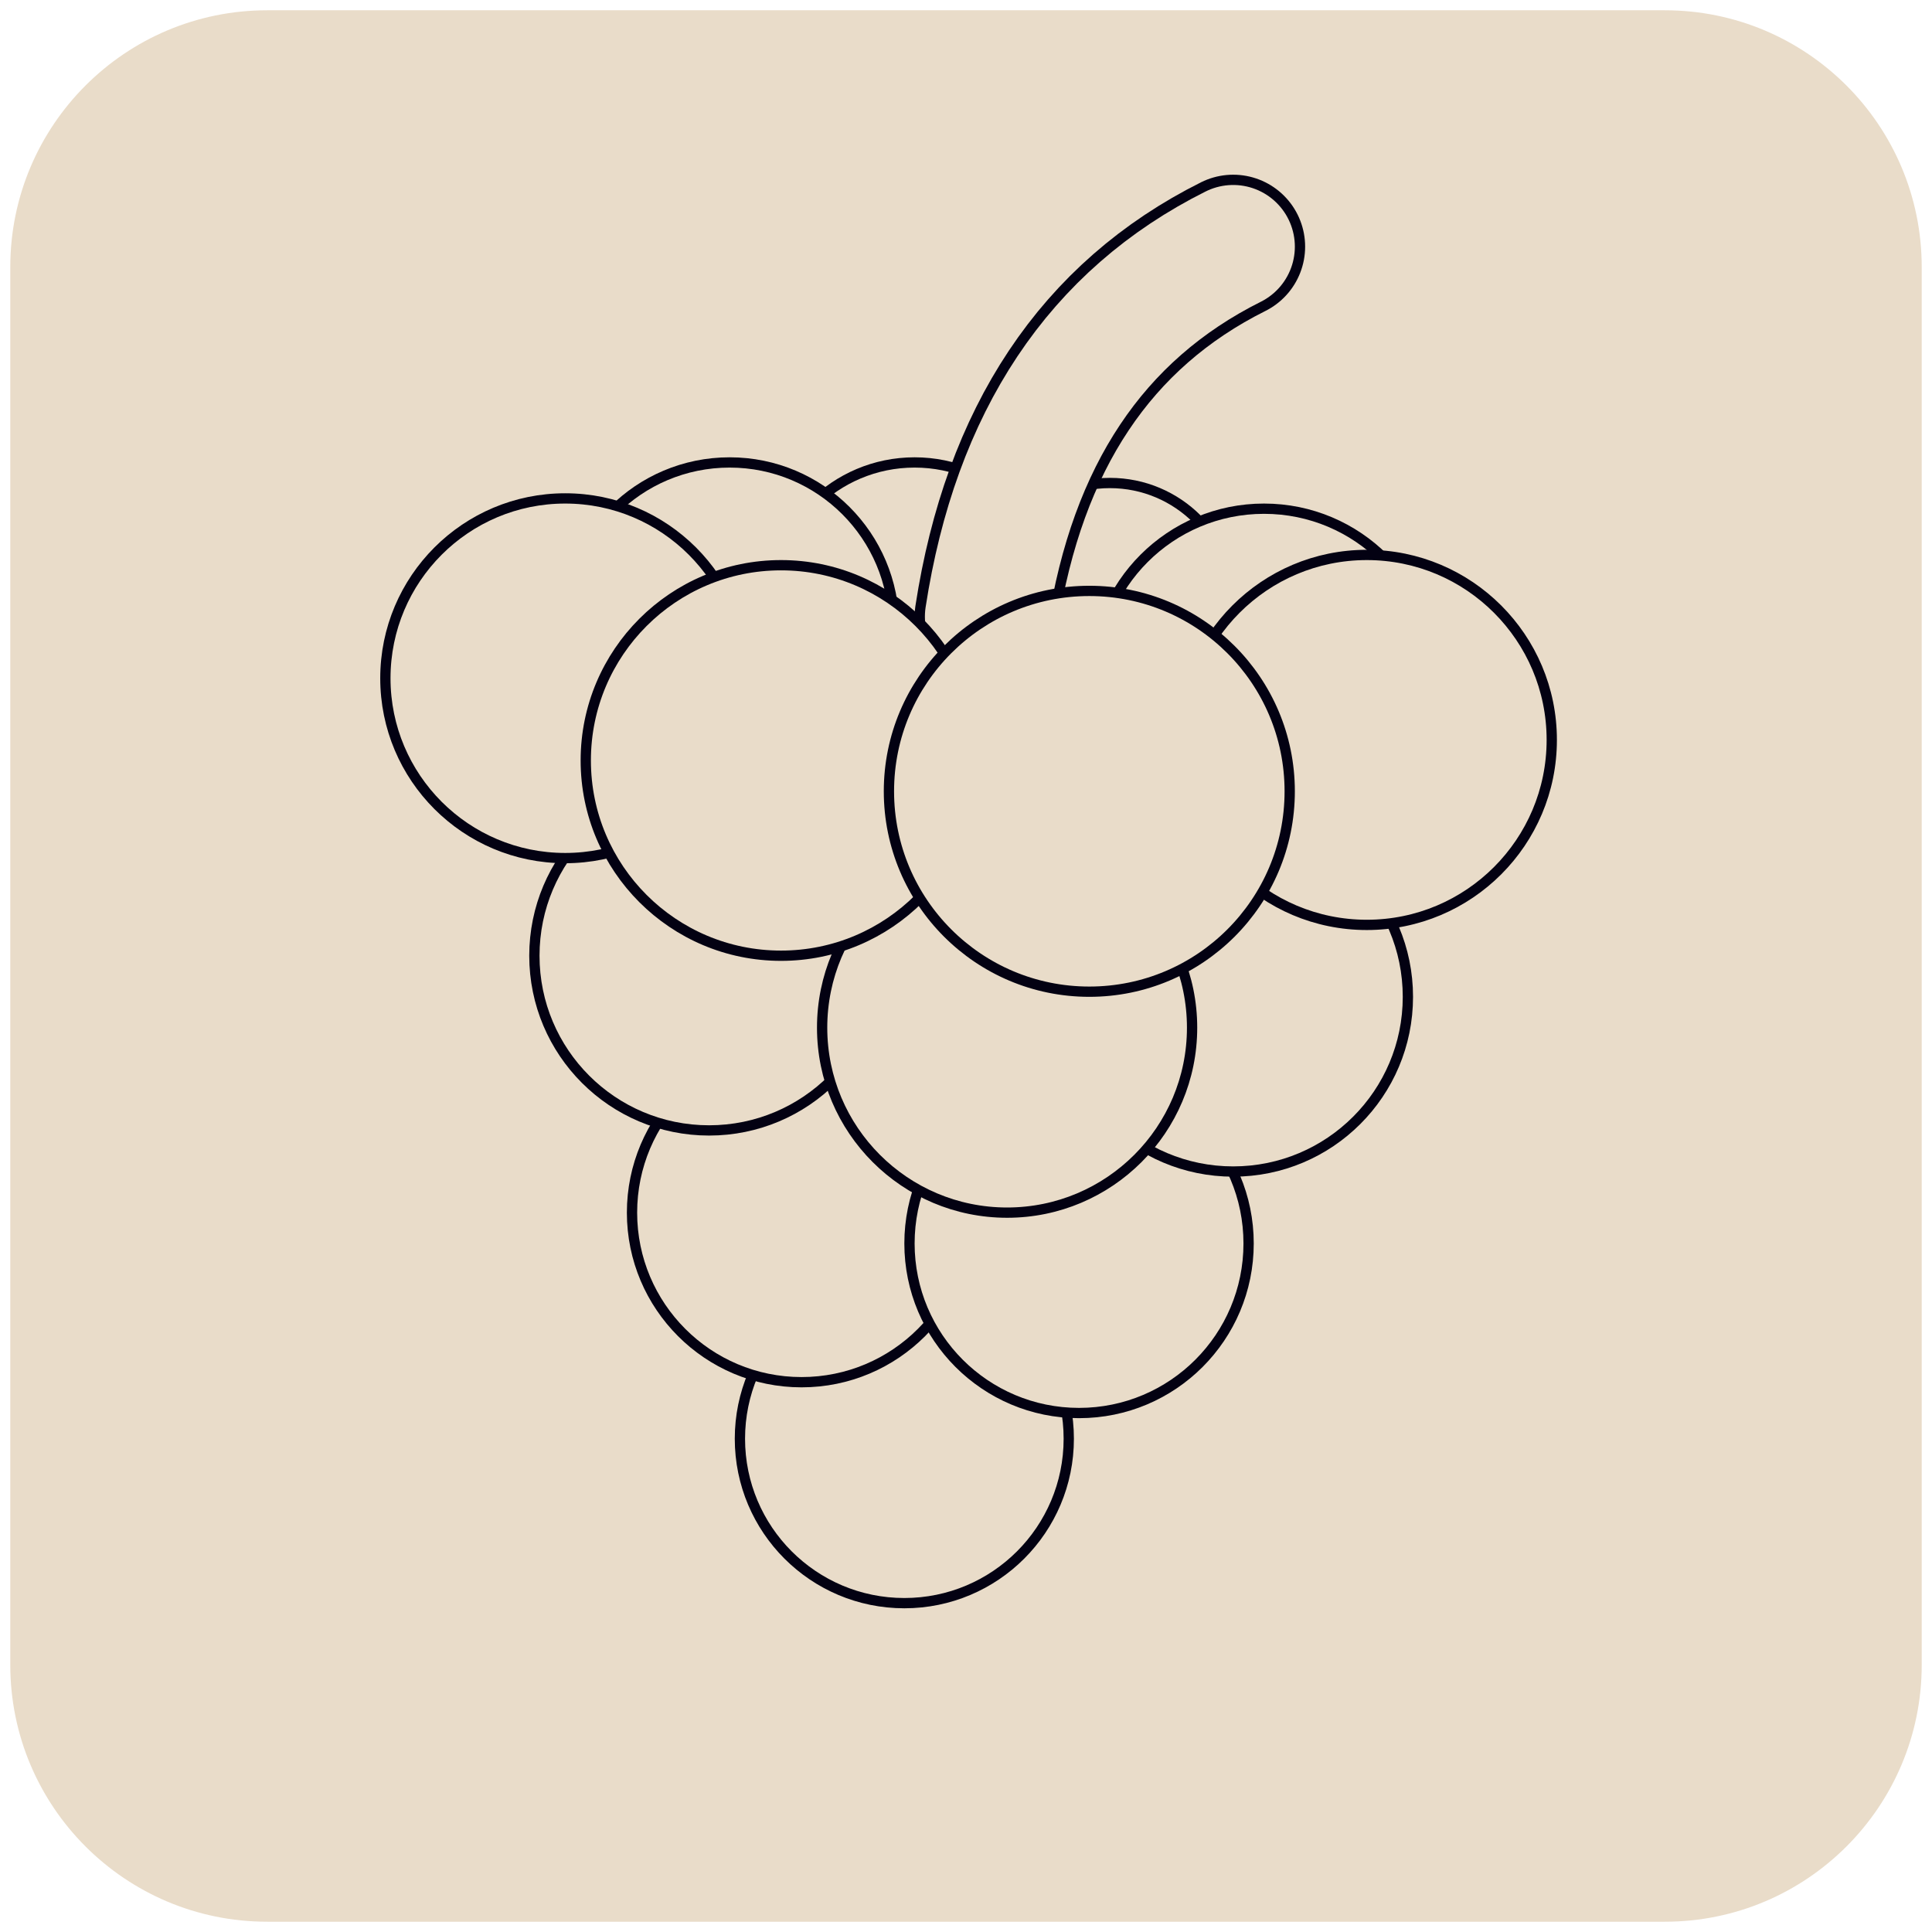
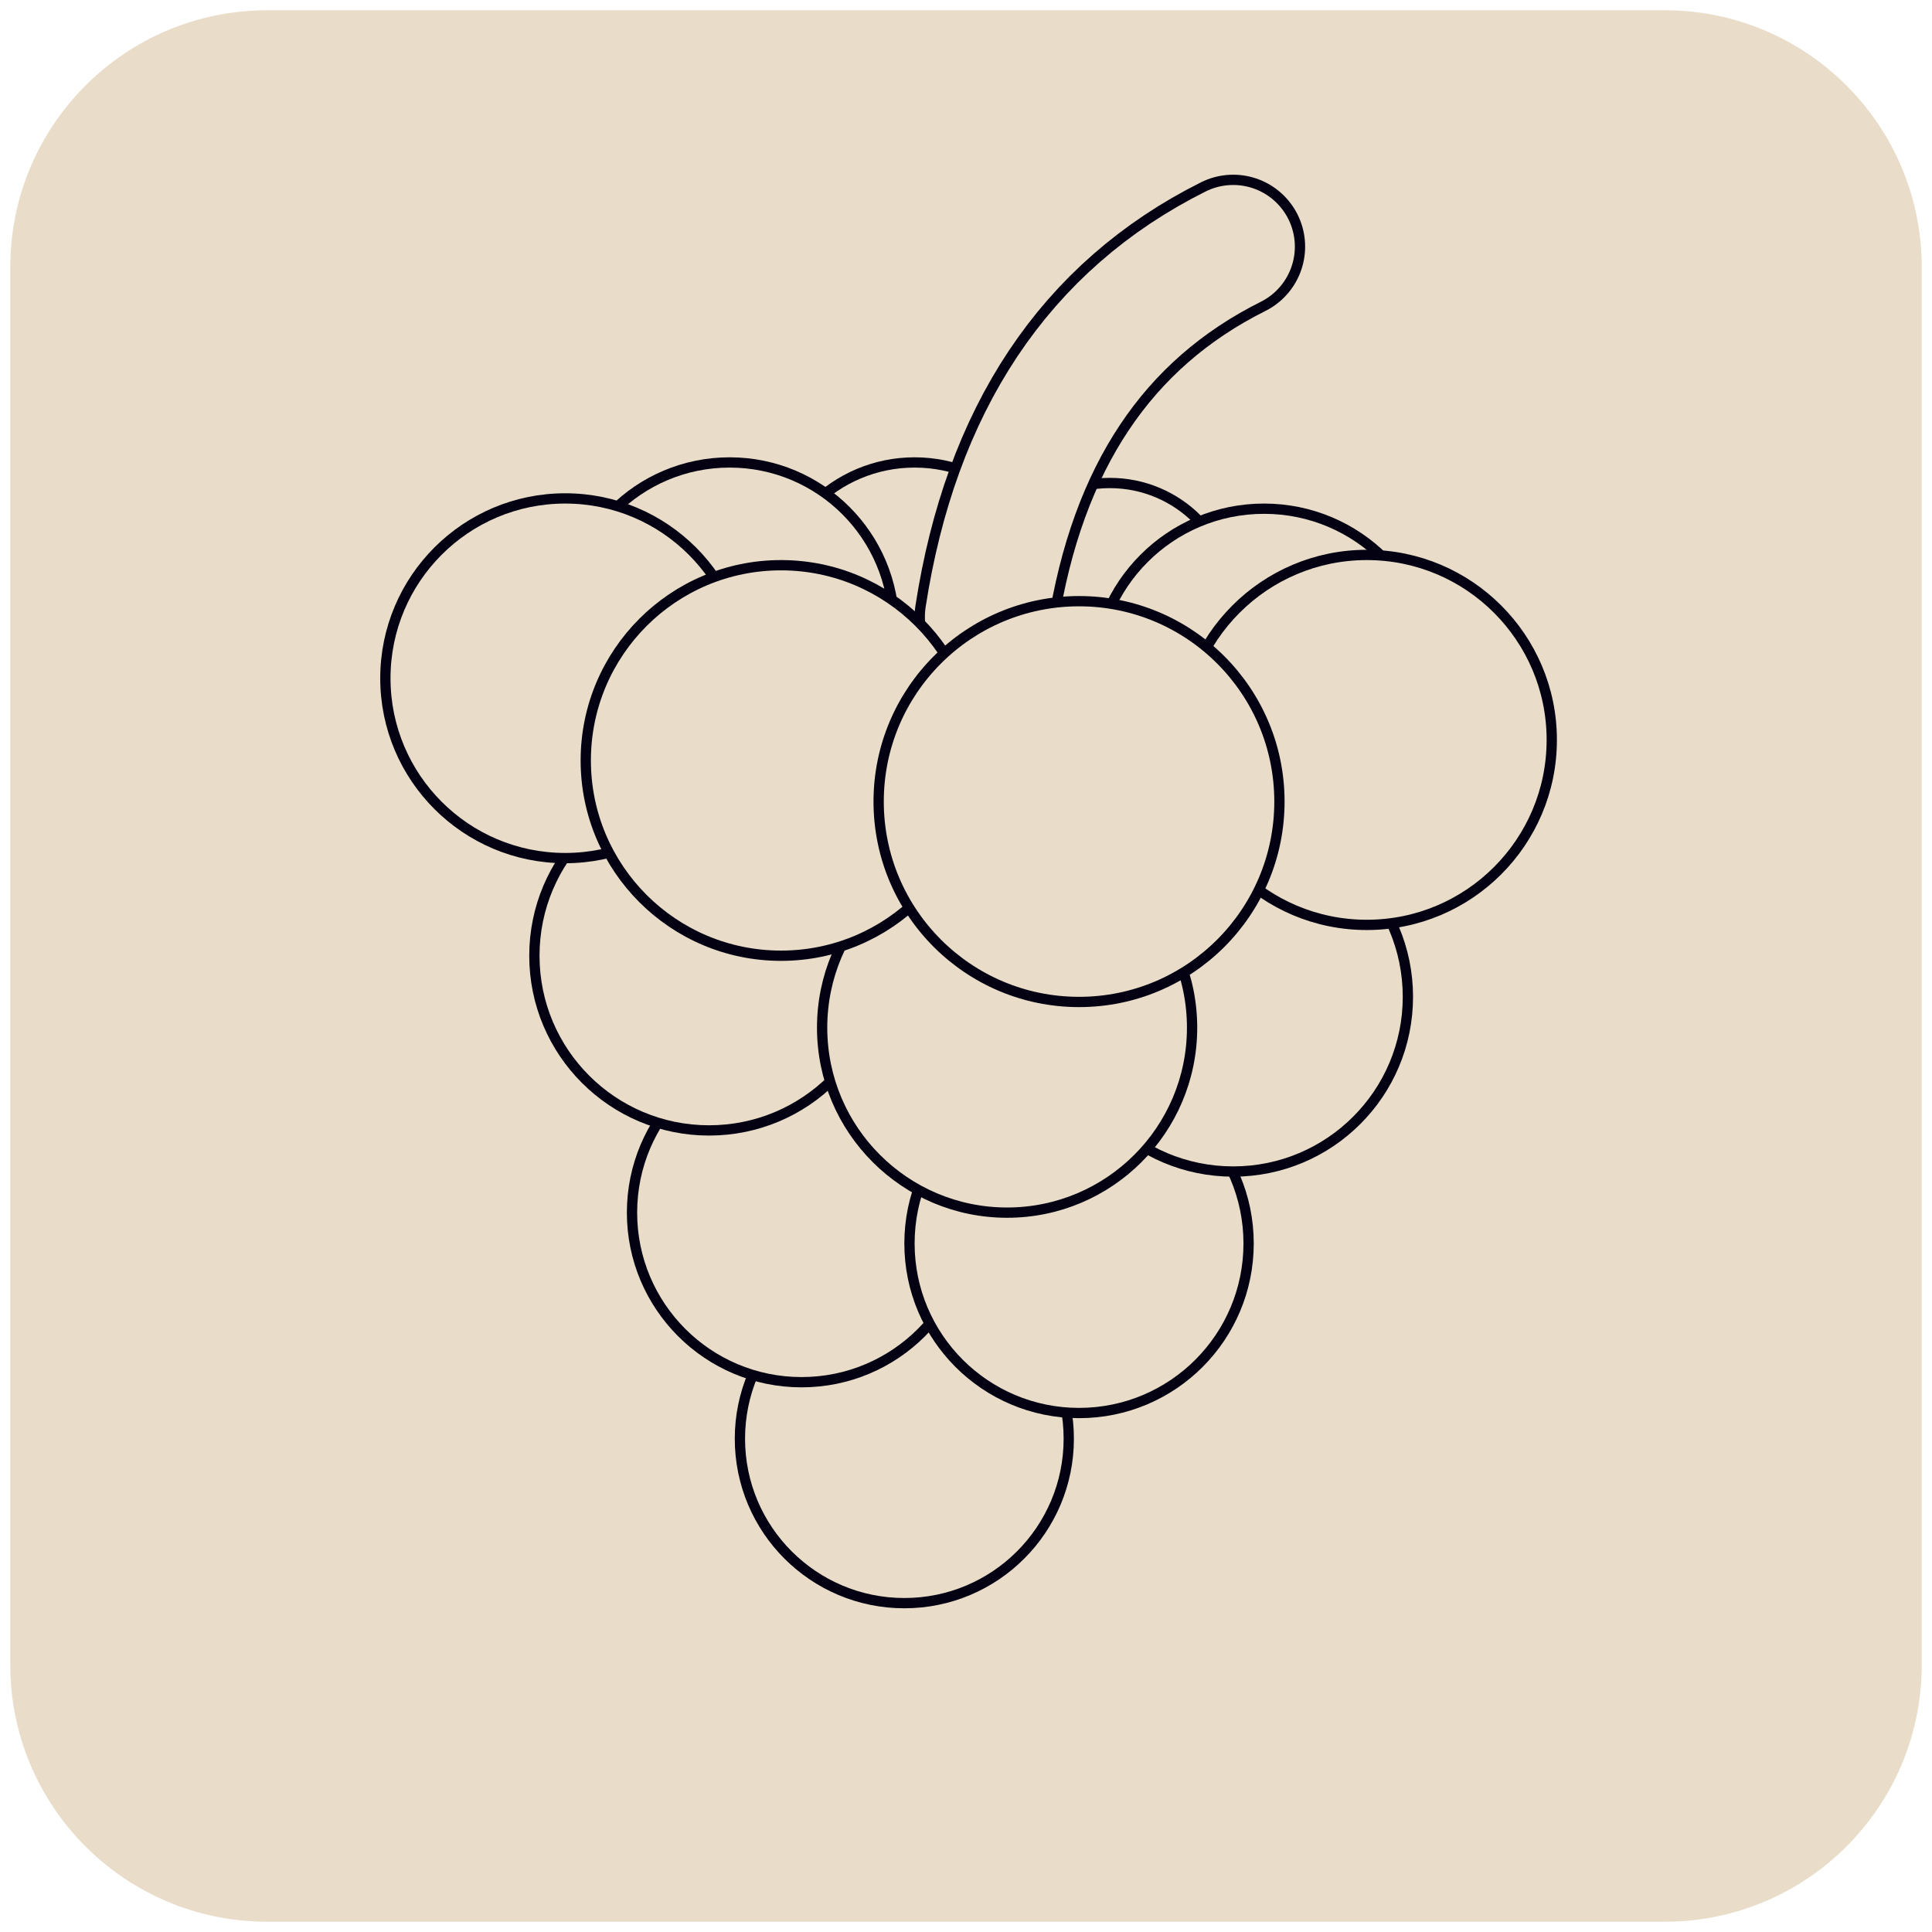
<svg xmlns="http://www.w3.org/2000/svg" width="188" height="188" viewBox="0 0 188 188" stroke="#030112" fill="#E9DCC9" stroke-linecap="round" stroke-width="1">
  <rect x="1" y="1" width="186" height="186" rx="25" fill="#E9DCC9" stroke="none" />
  <circle cx="88" cy="140" r="16" />
  <circle cx="78" cy="118" r="16.5" />
  <circle cx="105" cy="121" r="16.5" />
  <circle cx="69" cy="93" r="17" />
  <circle cx="120" cy="97" r="17" />
  <circle cx="98" cy="100" r="18" />
  <circle cx="89" cy="59" r="14" />
  <circle cx="71" cy="61" r="16" />
  <circle cx="108" cy="59" r="12" />
  <circle cx="123" cy="66" r="16.5" />
  <path fill="none" stroke-width="14" d="M 96 60 Q 100 34 120 24 " />
  <path class="opposite" fill="none" stroke="#E9DCC9" stroke-width="12" d="M 96 60 Q 100 34 120 24 " />
  <circle cx="55" cy="66" r="17.5" />
  <circle cx="76" cy="74" r="19" />
  <circle cx="133" cy="72" r="18" />
-   <circle cx="106" cy="77" r="19.5" />
+   <circle cx="105" cy="78" r="19.5" />
</svg>
